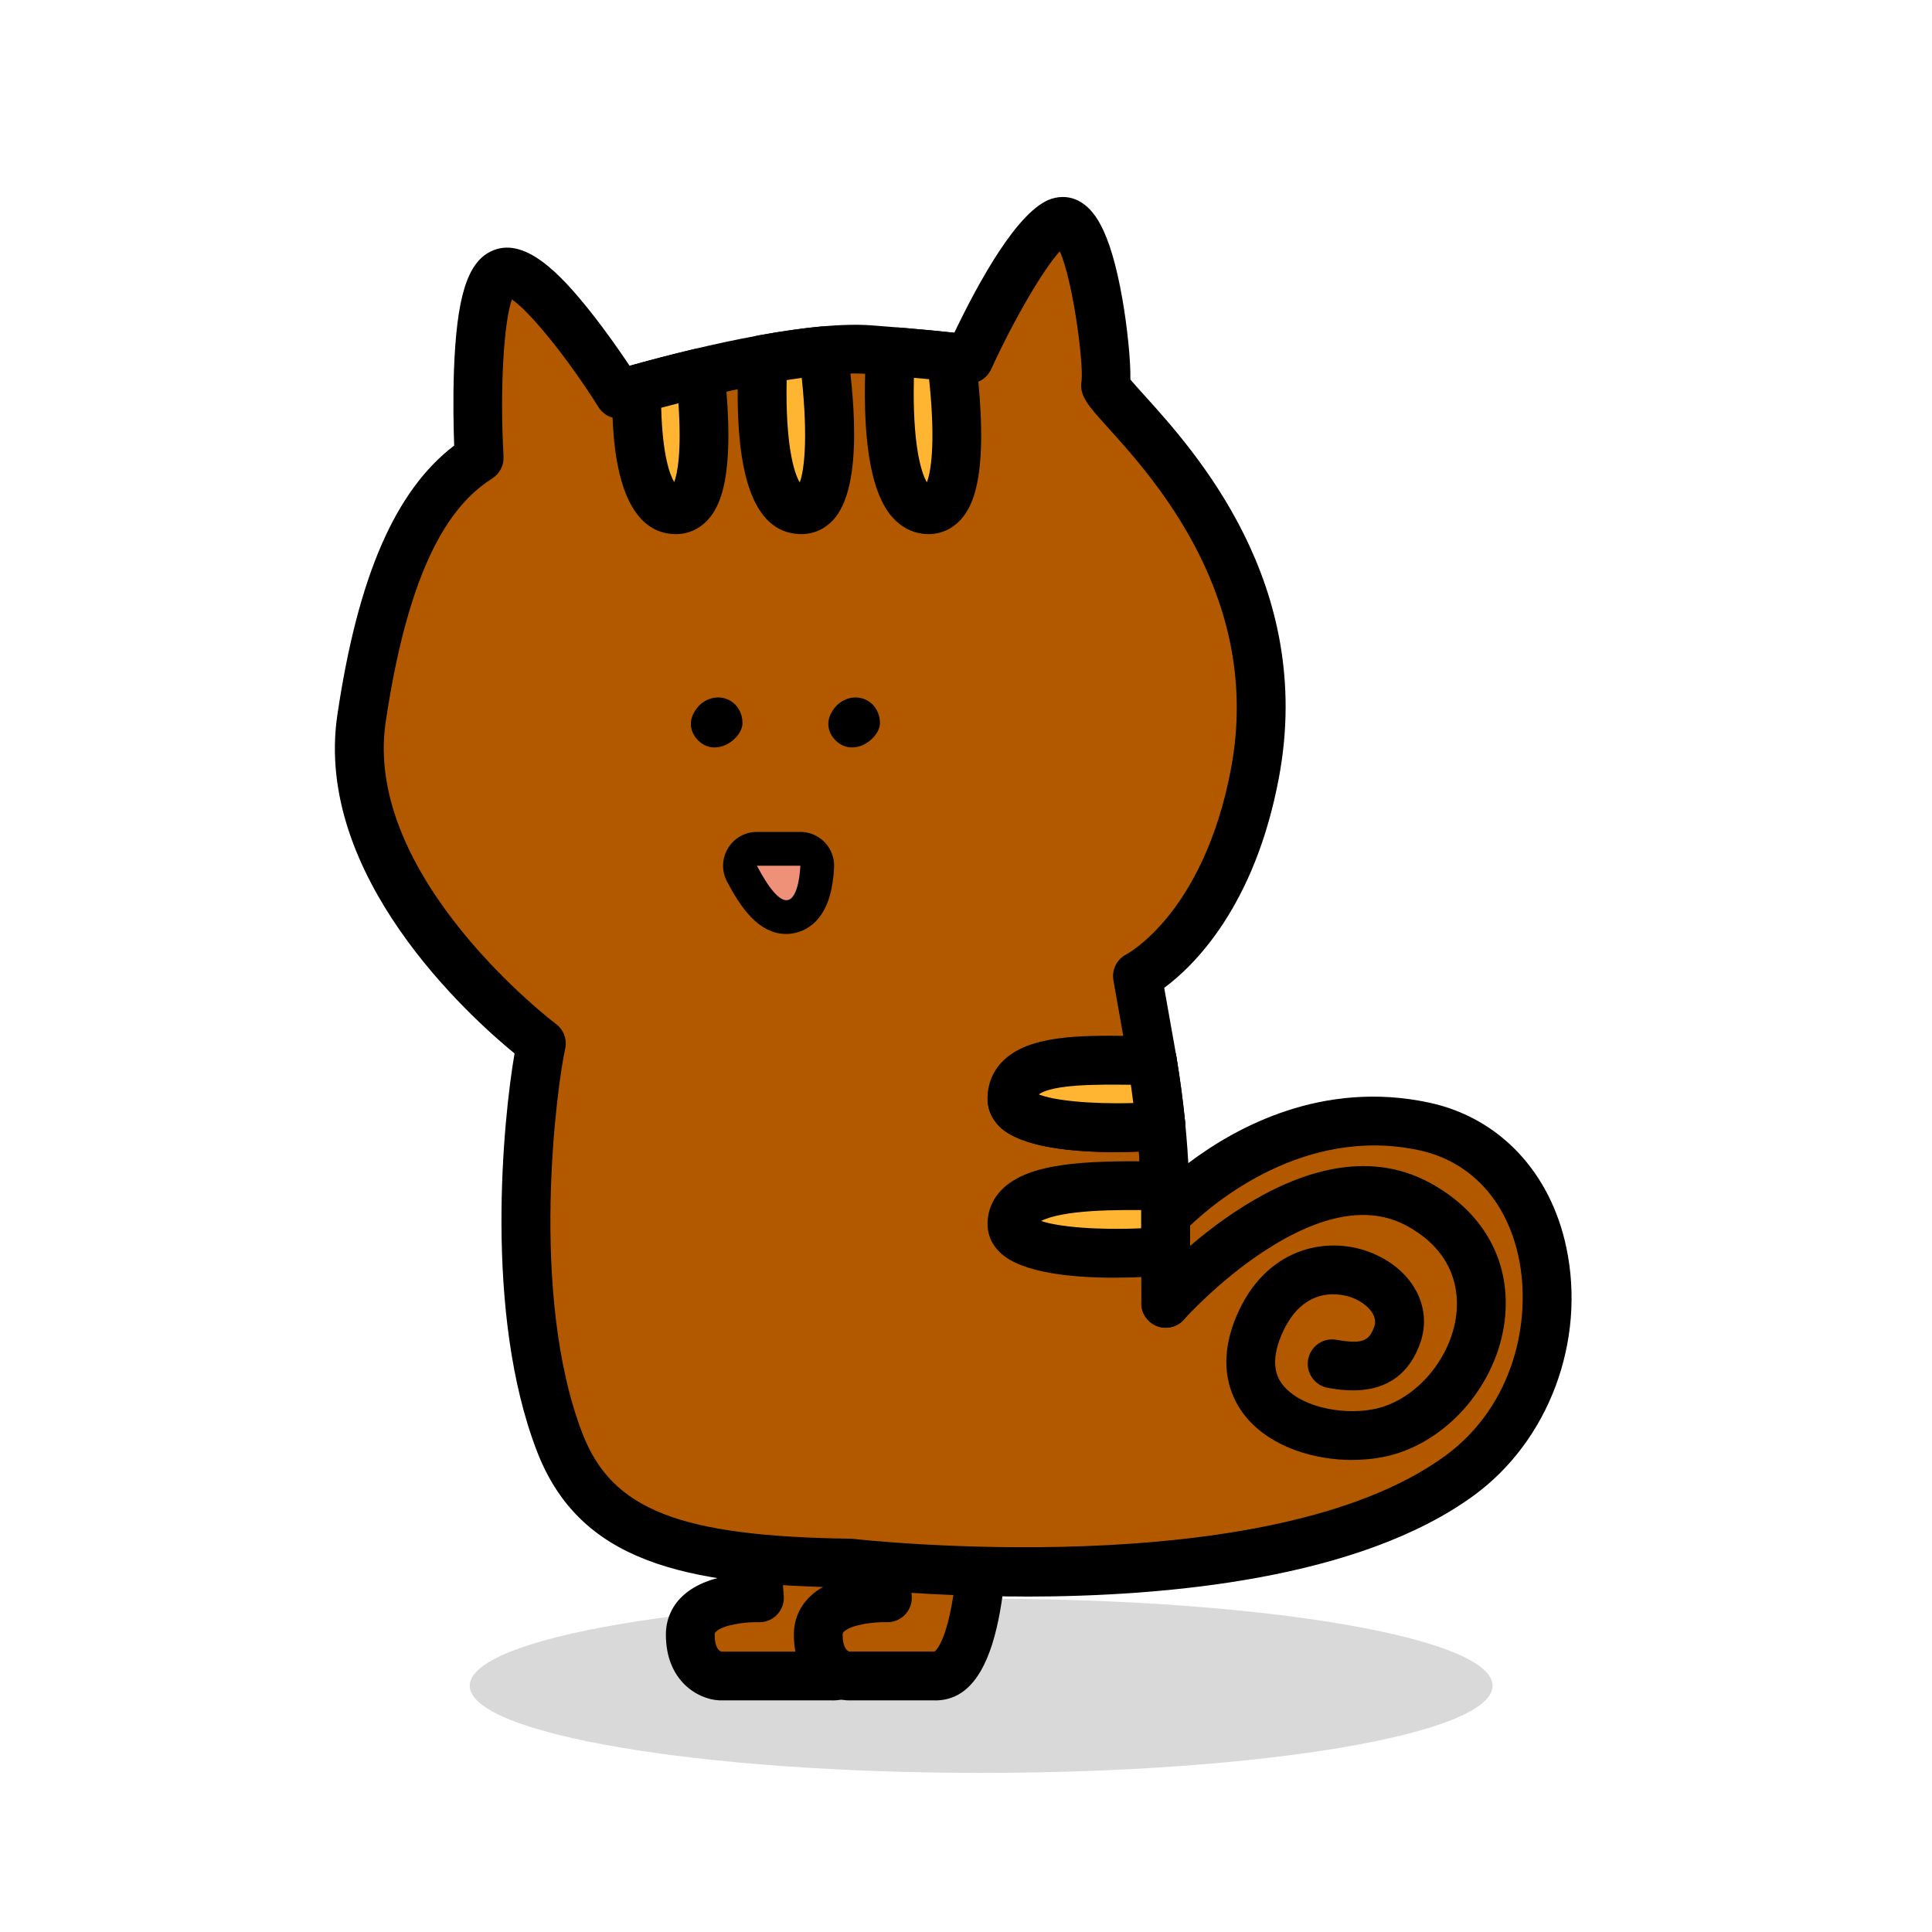
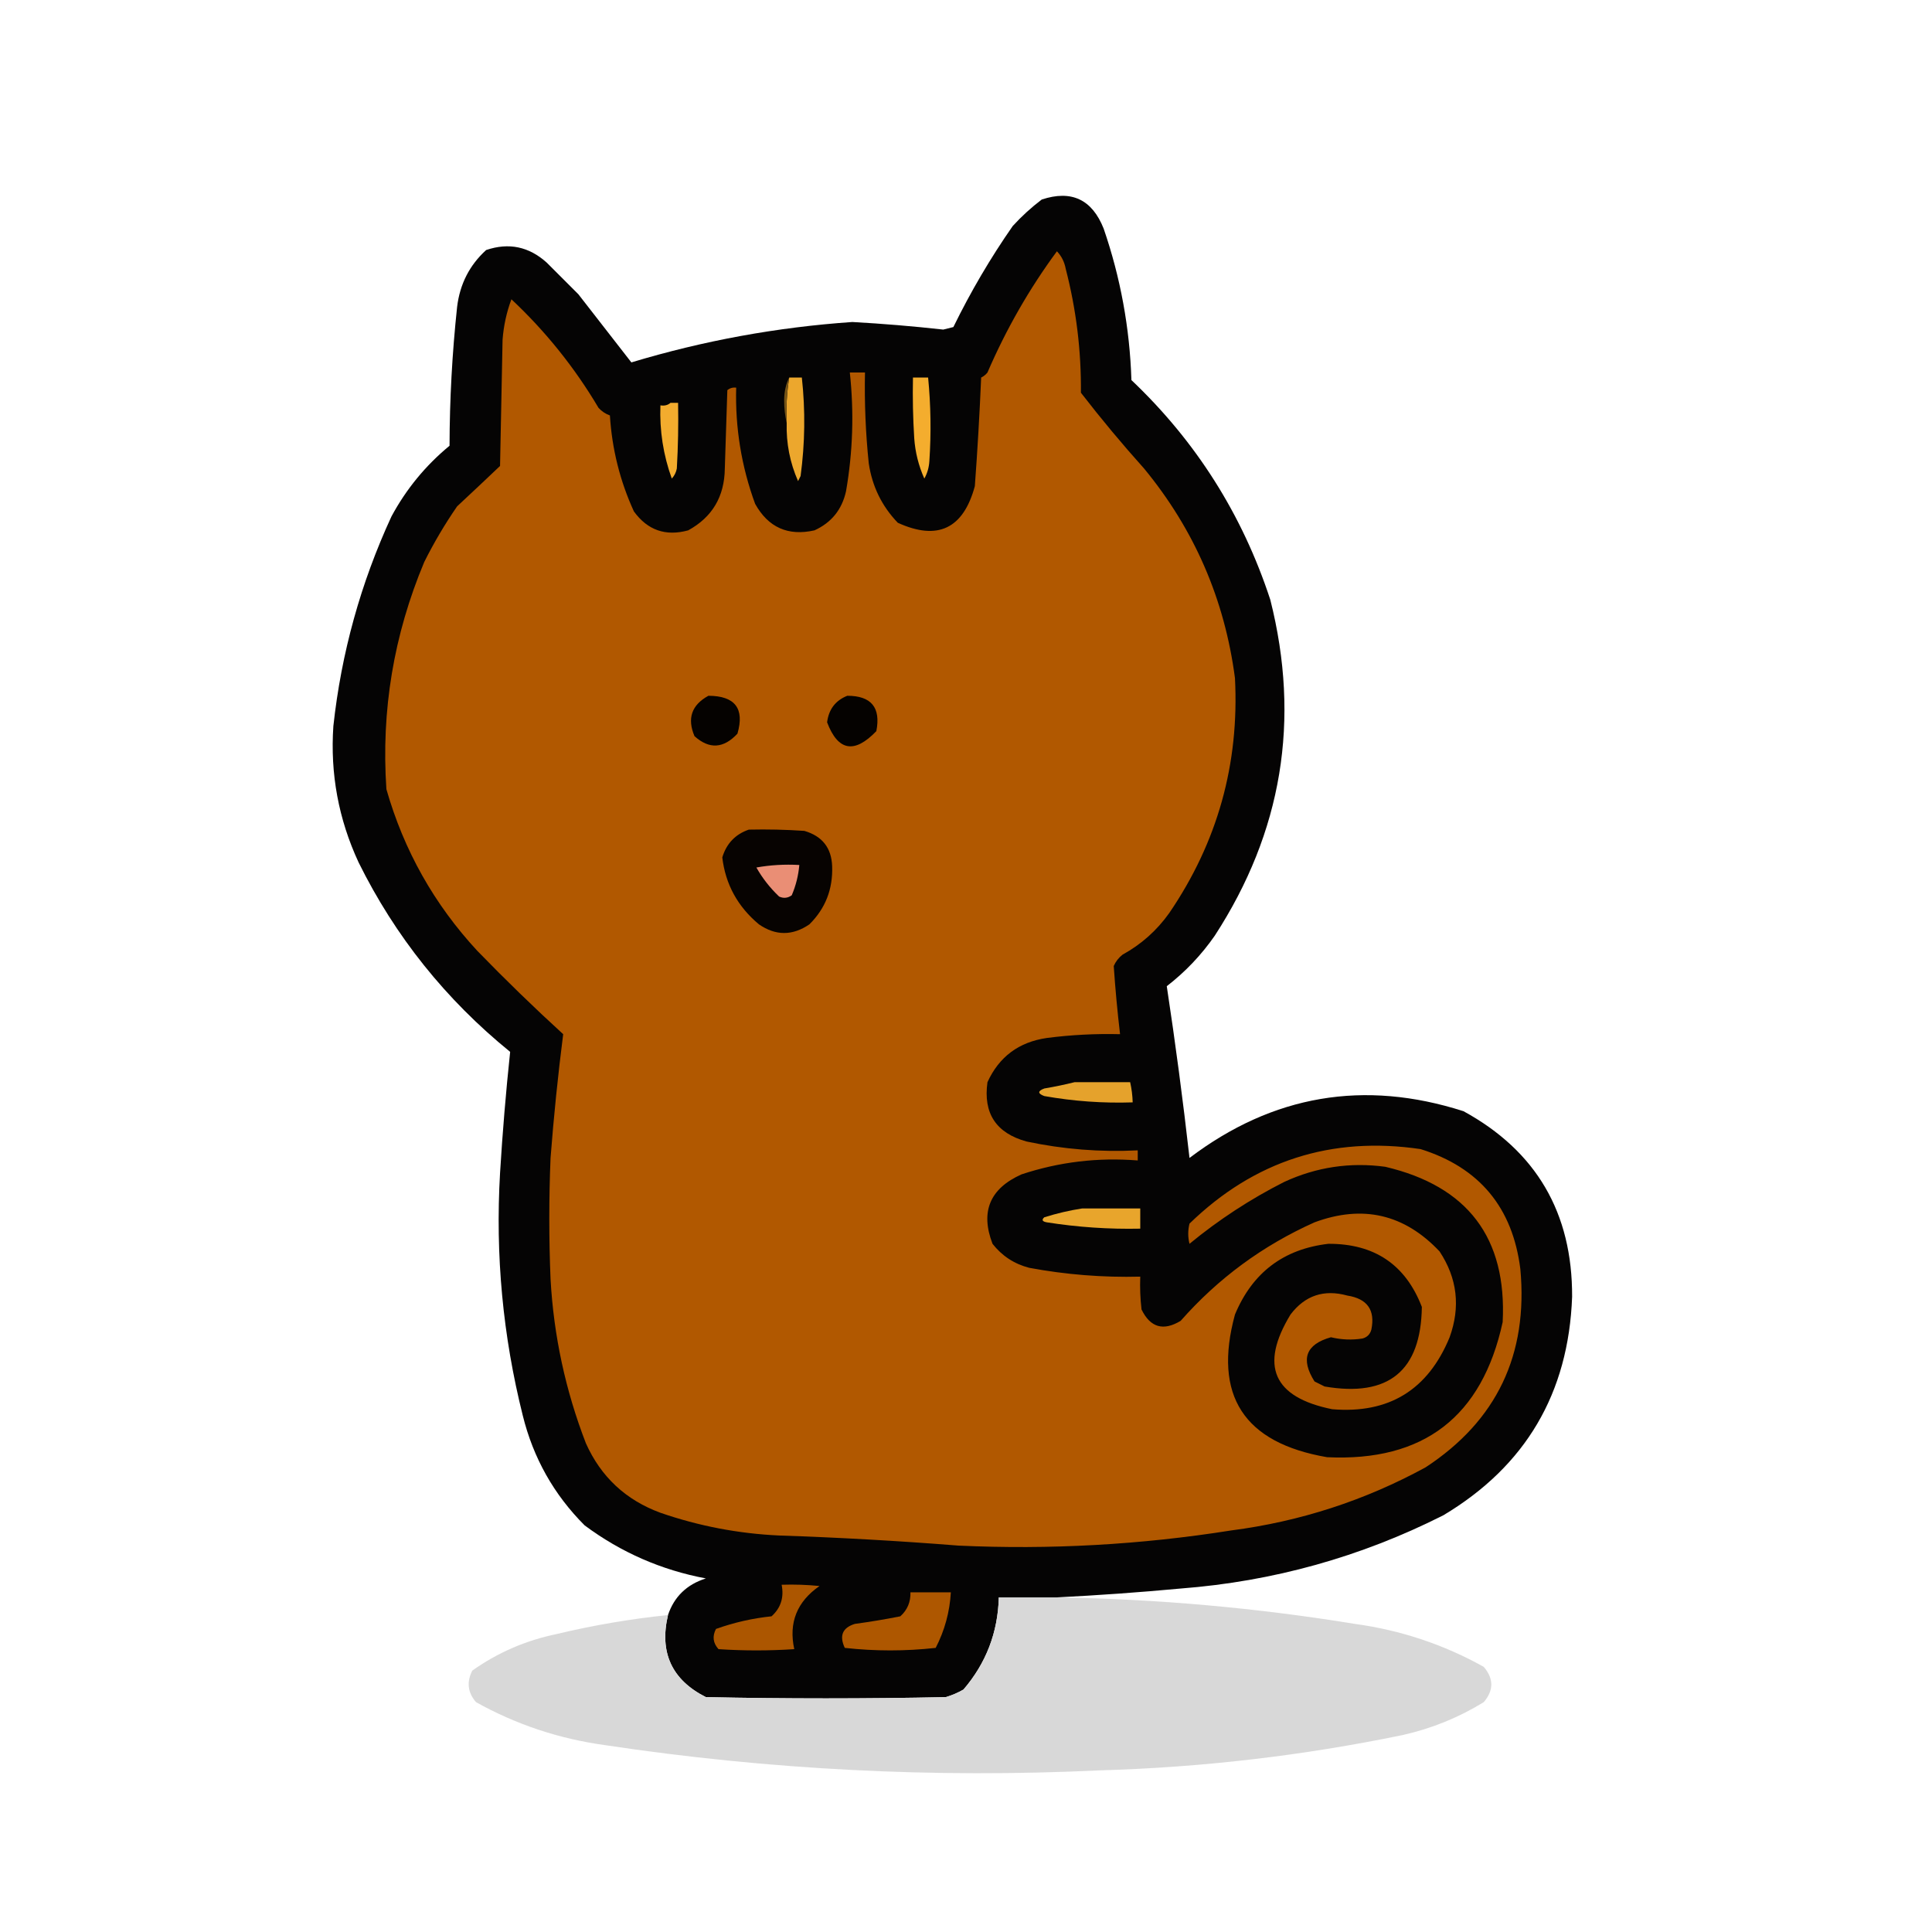
- <svg xmlns="http://www.w3.org/2000/svg" width="255" height="255" viewBox="0 0 255 255" fill="none">
-   <ellipse cx="129.5" cy="222.5" rx="67.5" ry="11.5" fill="#D9D9D9" />
-   <path d="M116.435 190.809C116.202 193.242 117.48 221.208 109.825 221.208H95.044C95.044 221.208 91.1 220.975 91.1 215.757C91.1 210.54 100.227 210.886 100.227 210.886L98.403 186.889" fill="#B25900" />
-   <path d="M109.83 224.427H95.049C94.984 224.427 94.925 224.427 94.861 224.422C92.056 224.259 87.889 221.816 87.889 215.756C87.889 213.808 88.627 212.064 90.029 210.716C91.882 208.933 94.578 208.18 96.778 207.867L95.202 187.135C95.069 185.362 96.397 183.816 98.17 183.682C99.949 183.543 101.49 184.876 101.624 186.65L103.448 210.647C103.517 211.564 103.195 212.466 102.556 213.125C101.921 213.784 101.034 214.15 100.113 214.111C98.364 214.056 95.43 214.458 94.494 215.364C94.37 215.488 94.33 215.553 94.33 215.761C94.33 217.668 95.059 217.951 95.212 217.991H109.76C110.023 217.787 111.628 216.256 112.54 208.313C113.169 202.828 113.179 196.679 113.184 193.369C113.184 191.734 113.189 190.995 113.239 190.505C113.407 188.736 114.978 187.438 116.752 187.606C118.521 187.775 119.819 189.345 119.656 191.114C119.636 191.377 119.636 192.442 119.631 193.384C119.606 209.512 118.402 224.437 109.84 224.437L109.83 224.427Z" fill="black" />
-   <path d="M130.023 190.803C129.79 193.236 131.069 221.202 123.413 221.202H111.937C111.937 221.202 107.993 220.97 107.993 215.752C107.993 210.534 117.12 210.881 117.12 210.881L115.297 186.884" fill="#B25900" />
-   <path d="M123.415 224.425H111.939C111.875 224.425 111.815 224.425 111.751 224.42C108.947 224.257 104.779 221.814 104.779 215.754C104.779 213.806 105.518 212.062 106.92 210.715C108.773 208.931 111.469 208.178 113.669 207.865L112.093 187.134C111.959 185.36 113.287 183.814 115.061 183.68C116.84 183.541 118.381 184.874 118.515 186.648L120.338 210.645C120.408 211.562 120.085 212.464 119.446 213.123C118.812 213.782 117.925 214.148 117.003 214.109C115.254 214.054 112.321 214.456 111.384 215.362C111.261 215.486 111.221 215.551 111.221 215.759C111.221 217.666 111.949 217.949 112.103 217.989H123.351C123.613 217.785 125.219 216.254 126.131 208.311C126.76 202.831 126.77 196.677 126.775 193.372C126.775 191.737 126.78 190.993 126.829 190.508C126.998 188.739 128.568 187.441 130.342 187.609C132.111 187.778 133.409 189.348 133.241 191.117C133.221 191.38 133.221 192.445 133.216 193.387C133.192 209.515 131.987 224.435 123.425 224.435L123.415 224.425Z" fill="black" />
-   <path d="M153.838 160.476C153.838 160.476 168.267 144.427 187.993 148.683C207.719 152.94 209.656 182.373 192.611 194.795C167.845 212.841 112.205 206.32 112.205 206.32C90.458 206.023 78.719 202.961 73.873 190.37C66.292 170.689 70.489 142.029 71.45 137.733C71.45 137.733 44.361 117.506 47.715 94.842C51.07 72.177 57.368 64.2 63.244 60.424C63.244 60.424 61.986 38.181 66.183 36.08C70.38 33.979 81.712 52.03 81.712 52.03C81.712 52.03 103.955 45.316 114.871 46.154C125.787 46.991 127.883 47.412 127.883 47.412C127.883 47.412 137.119 27.265 140.895 29.366C144.671 31.467 146.35 48.671 145.929 50.772C145.508 52.873 171.289 71.697 165.655 101.977C161.736 123.031 150.126 128.838 150.126 128.838L151.915 138.917C153.179 146.032 153.818 153.247 153.838 160.471L153.862 170.119V172.032" fill="#B25900" />
-   <path d="M135.267 210.72C122.974 210.72 113.599 209.719 111.994 209.536C90.211 209.223 76.496 206.156 70.862 191.524C63.85 173.319 66.397 147.86 67.914 139.045C61.868 134.09 41.384 115.563 44.526 94.371C47.226 76.141 52.147 64.759 59.946 58.808C59.867 56.663 59.777 52.877 59.916 48.928C60.263 39.3 61.66 34.742 64.737 33.206C69.113 31.02 73.919 36.06 78.042 41.277C80.088 43.864 81.926 46.52 83.101 48.279C89.215 46.559 105.755 42.229 115.11 42.947C120.685 43.378 124.01 43.7 125.957 43.918C129.202 37.135 134.405 27.676 138.756 26.249C140.029 25.832 141.342 25.941 142.447 26.556C144.221 27.542 146.476 29.905 148.151 39.523C148.76 43.026 149.251 47.555 149.196 50.087C149.617 50.598 150.321 51.376 150.965 52.089C157.729 59.561 173.56 77.067 168.813 102.576C165.627 119.691 157.53 127.525 153.66 130.384L155.078 138.366C155.965 143.366 156.554 148.435 156.842 153.519C163.179 148.727 174.61 142.514 188.663 145.541C197.864 147.528 204.623 154.663 206.734 164.638C209.35 176.996 204.435 190.166 194.5 197.406C179.392 208.416 153.958 210.73 135.267 210.73V210.72ZM67.562 39.533C66.477 42.561 65.966 51.514 66.462 60.245C66.526 61.405 65.966 62.51 64.99 63.134C60.57 65.978 54.297 72.405 50.903 95.312C47.87 115.786 73.121 134.962 73.379 135.151C74.395 135.909 74.87 137.197 74.593 138.431C73.547 143.098 69.752 170.703 76.877 189.205C80.757 199.279 89.681 202.782 112.251 203.089C112.36 203.089 112.474 203.099 112.583 203.109C113.128 203.173 167.262 209.268 190.714 192.178C199.861 185.514 202.19 174.201 200.441 165.951C198.846 158.424 194.064 153.276 187.315 151.819C172.217 148.564 160.246 158.732 157.065 161.784L157.089 172.016C157.089 173.795 155.657 175.242 153.879 175.247H153.869C152.095 175.247 150.653 173.81 150.648 172.036L150.618 160.476C150.603 153.454 149.974 146.389 148.745 139.476L146.956 129.398C146.709 127.995 147.412 126.593 148.686 125.954C148.686 125.954 151.247 124.586 154.206 120.92C156.961 117.506 160.637 111.347 162.49 101.382C166.653 79.01 152.318 63.164 146.198 56.395C143.597 53.521 142.393 52.188 142.759 50.196C143.012 47.803 141.61 36.981 139.876 33.171C137.715 35.539 133.87 42.08 130.813 48.749C130.189 50.107 128.717 50.855 127.255 50.568C127.191 50.558 124.911 50.152 114.63 49.359C104.447 48.576 82.868 55.042 82.65 55.107C81.263 55.528 79.761 54.963 78.993 53.734C74.945 47.288 70 41.193 67.572 39.523L67.562 39.533ZM142.769 50.142C142.769 50.142 142.769 50.162 142.764 50.172C142.764 50.162 142.764 50.152 142.769 50.142Z" fill="black" />
-   <path d="M95.743 93.55C94.856 93.035 93.731 93.327 93.062 94.1C92.502 94.744 92.061 95.676 92.844 96.652C94.37 98.549 96.758 96.449 96.758 95.433C96.758 94.774 96.496 93.981 95.743 93.545V93.55Z" fill="black" />
-   <path d="M94.325 98.657C93.394 98.657 92.527 98.231 91.882 97.433C90.872 96.179 90.966 94.628 92.13 93.29C93.225 92.032 95.009 91.69 96.372 92.478C97.392 93.072 98.002 94.177 98.002 95.436C98.002 96.605 96.847 97.963 95.435 98.459C95.064 98.587 94.692 98.652 94.33 98.652L94.325 98.657ZM94.776 94.529C94.484 94.529 94.186 94.698 93.993 94.916C93.493 95.49 93.661 95.698 93.805 95.882C94.068 96.209 94.271 96.204 94.439 96.174C94.94 96.08 95.406 95.594 95.51 95.371C95.5 95.168 95.43 94.812 95.113 94.628C95.004 94.564 94.885 94.539 94.766 94.539L94.776 94.529Z" fill="black" />
-   <path d="M113.888 93.55C113.001 93.035 111.876 93.327 111.207 94.1C110.648 94.744 110.207 95.676 110.99 96.652C112.516 98.549 114.904 96.449 114.904 95.433C114.904 94.774 114.641 93.981 113.888 93.545V93.55Z" fill="black" />
-   <path d="M112.468 98.657C111.536 98.657 110.669 98.231 110.025 97.433C109.014 96.179 109.108 94.628 110.273 93.29C111.368 92.032 113.152 91.69 114.514 92.478C115.535 93.072 116.144 94.177 116.144 95.436C116.144 96.605 114.99 97.963 113.578 98.459C113.206 98.587 112.834 98.652 112.473 98.652L112.468 98.657ZM112.924 94.529C112.631 94.529 112.334 94.698 112.141 94.916C111.64 95.49 111.809 95.698 111.952 95.882C112.215 96.209 112.418 96.204 112.587 96.174C113.087 96.08 113.553 95.594 113.657 95.371C113.647 95.168 113.578 94.812 113.261 94.628C113.152 94.564 113.033 94.539 112.914 94.539L112.924 94.529Z" fill="black" />
-   <path d="M103.797 121.044C101.785 121.044 100.085 119.385 97.93 115.307C97.563 114.613 97.588 113.785 97.99 113.111C98.391 112.443 99.119 112.031 99.897 112.031H105.635C106.24 112.031 106.814 112.274 107.236 112.71C107.657 113.146 107.88 113.731 107.865 114.33C107.731 118.592 106.25 121.04 103.792 121.04L103.797 121.044Z" fill="#EF9178" />
-   <path d="M105.637 114.264C105.637 114.264 105.494 118.813 103.794 118.813C102.942 118.813 101.703 117.678 99.9 114.264H105.637ZM105.637 109.805H99.9C98.334 109.805 96.887 110.622 96.079 111.965C95.272 113.303 95.227 114.968 95.955 116.35C97.769 119.774 100.113 123.273 103.789 123.273C104.879 123.273 108.531 122.856 109.706 117.49C110.033 115.994 110.087 114.562 110.092 114.403C110.132 113.199 109.676 112.025 108.838 111.157C107.996 110.29 106.842 109.8 105.637 109.8V109.805Z" fill="black" />
-   <path d="M89.074 67.27C93.563 67.493 93.256 56.994 92.413 49.19C88.95 50.012 85.957 50.82 84.025 51.36C83.99 58.322 84.797 67.052 89.074 67.265V67.27Z" fill="#FFB531" />
-   <path d="M89.207 70.499C89.108 70.499 89.008 70.499 88.909 70.494C80.704 70.082 80.778 55.985 80.803 51.352C80.813 49.915 81.769 48.657 83.152 48.27C85.084 47.73 88.132 46.908 91.669 46.065C92.571 45.852 93.518 46.036 94.271 46.571C95.024 47.106 95.514 47.938 95.614 48.855C97.13 62.888 95.049 66.896 93.349 68.695C92.244 69.869 90.778 70.504 89.202 70.504L89.207 70.499ZM87.269 53.82C87.443 60.202 88.439 62.719 88.989 63.631C89.395 62.526 89.99 59.716 89.544 53.225C88.731 53.433 87.968 53.632 87.269 53.82Z" fill="black" />
-   <path d="M105.64 67.273C110.719 67.526 109.663 54.063 108.633 46.299C106.111 46.532 103.395 46.943 100.695 47.438C100.368 54.435 100.496 67.016 105.64 67.273Z" fill="#FFB531" />
-   <path d="M105.776 70.499C105.676 70.499 105.577 70.499 105.478 70.494C99.379 70.187 96.762 62.601 97.476 47.289C97.545 45.793 98.64 44.544 100.112 44.272C103.144 43.717 105.914 43.321 108.332 43.097C110.052 42.934 111.598 44.168 111.821 45.882C112.48 50.842 114.219 64.023 109.967 68.636C108.853 69.845 107.371 70.499 105.766 70.499H105.776ZM103.828 50.168C103.655 58.676 104.804 62.457 105.558 63.671C106.103 62.204 106.692 58.21 105.82 49.871C105.176 49.96 104.512 50.059 103.828 50.168Z" fill="black" />
-   <path d="M122.434 67.272C127.34 67.515 126.522 54.964 125.531 47.105C124.109 46.947 121.889 46.724 118.5 46.441C118.178 46.476 117.861 46.516 117.534 46.555C117.162 53.314 117.068 67 122.434 67.267V67.272Z" fill="#FFB531" />
-   <path d="M122.567 70.497C122.468 70.497 122.369 70.497 122.27 70.492C120.565 70.408 119.024 69.65 117.81 68.302C114.867 65.031 113.687 57.658 114.312 46.386C114.396 44.835 115.58 43.566 117.121 43.368C117.458 43.323 117.795 43.284 118.127 43.249C118.335 43.224 118.548 43.224 118.756 43.239C121.665 43.482 124.058 43.705 125.882 43.908C127.363 44.072 128.533 45.231 128.721 46.708C130.688 62.346 128.538 66.721 126.749 68.649C125.634 69.848 124.157 70.497 122.562 70.497H122.567ZM120.624 49.864C120.411 58.54 121.571 62.41 122.339 63.659C122.805 62.41 123.553 58.902 122.631 50.052C122.007 49.993 121.338 49.928 120.624 49.869V49.864Z" fill="black" />
-   <path d="M152.089 139.951C145.579 140.09 133.766 141.121 133.573 144.985C133.379 148.905 146.024 149.173 153.244 148.613C152.962 145.714 152.575 142.825 152.089 139.951Z" fill="#FFB531" />
-   <path d="M147.186 152.067C141.715 152.067 134.763 151.472 131.939 148.727C130.844 147.657 130.279 146.274 130.348 144.822C130.601 139.758 137.543 138.366 139.822 137.91C144.485 136.978 149.901 136.775 152.012 136.726C153.607 136.711 154.99 137.836 155.257 139.411C155.753 142.345 156.149 145.333 156.442 148.296C156.526 149.158 156.258 150.015 155.703 150.679C155.148 151.343 154.346 151.754 153.484 151.819C152.175 151.918 149.856 152.062 147.186 152.062V152.067ZM138.49 144.867C140.918 145.402 145.045 145.714 149.658 145.575C149.559 144.807 149.455 144.034 149.346 143.271C144.262 143.539 140.595 144.198 138.49 144.867Z" fill="black" />
-   <path d="M153.835 160.476C153.835 159.153 153.8 157.83 153.755 156.507C146.863 156.507 133.563 155.898 133.563 161.557C133.563 165.59 146.471 165.754 153.844 165.139L153.835 160.476Z" fill="#FFB531" />
-   <path d="M147.135 168.643C141.67 168.643 134.966 168.048 132.097 165.412C130.645 164.079 130.343 162.578 130.343 161.557C130.343 159.808 131.012 158.222 132.275 156.969C135.818 153.451 143.285 153.213 151.952 153.277C152.586 153.277 153.19 153.287 153.755 153.287C155.49 153.287 156.912 154.665 156.971 156.399C157.021 157.915 157.05 159.248 157.05 160.467L157.06 165.13C157.06 166.809 155.782 168.207 154.107 168.345C152.685 168.464 150.089 168.638 147.13 168.638L147.135 168.643ZM137.409 161.151C139.594 161.909 144.648 162.385 150.619 162.117V160.482C150.619 160.229 150.619 159.971 150.614 159.709C147.829 159.694 144.623 159.724 141.863 160.056C139.391 160.353 138.083 160.814 137.414 161.151H137.409Z" fill="black" />
-   <path d="M153.863 172.037C153.863 172.037 172.509 150.934 187.245 158.981C201.982 167.028 194.886 185.792 182.776 188.963C174.863 191.035 161.132 186.887 166.167 174.97C171.662 161.968 186.963 168.663 184.456 176.09C182.726 181.219 178.247 180.426 175.824 180.01" fill="#B25900" />
-   <path d="M178.495 192.699C173.476 192.699 167.931 191.044 164.616 187.218C162.828 185.152 160.266 180.653 163.194 173.721C166.98 164.762 174.953 163.058 180.76 165.258C186.28 167.354 189.114 172.343 187.499 177.12C184.892 184.845 177.663 183.596 175.29 183.185C173.535 182.883 172.351 181.213 172.653 179.459C172.956 177.705 174.611 176.53 176.365 176.833C179.734 177.417 180.72 177.065 181.399 175.059C181.919 173.523 180.279 171.962 178.476 171.278C177.43 170.882 172.074 169.256 169.13 176.223C167.322 180.494 168.952 182.377 169.487 182.997C172.069 185.975 178.015 186.876 181.954 185.846C187.107 184.498 191.512 179.221 192.206 173.572C192.558 170.698 192.181 165.342 185.695 161.804C180.73 159.094 174.408 160.208 166.891 165.109C160.801 169.083 156.312 174.112 156.267 174.162C155.088 175.49 153.051 175.619 151.723 174.439C150.39 173.26 150.267 171.228 151.441 169.896C152.273 168.954 171.98 146.969 188.777 156.145C195.952 160.065 199.53 166.7 198.593 174.35C197.582 182.605 191.27 190.058 183.579 192.069C182.033 192.476 180.294 192.689 178.491 192.689L178.495 192.699Z" fill="black" />
-   <path d="M152.087 139.951C145.576 140.09 133.57 138.856 133.57 144.986C133.57 148.91 146.022 149.173 153.242 148.613L152.087 139.951Z" fill="#FFB531" />
-   <path d="M147.239 152.061C141.843 152.061 134.976 151.481 132.077 148.8C130.645 147.472 130.343 145.991 130.343 144.98C130.343 143.062 131.046 141.348 132.379 140.03C135.848 136.596 142.72 136.666 148.785 136.725C149.955 136.735 151.065 136.75 152.016 136.725C153.651 136.68 155.058 137.894 155.276 139.52L156.431 148.181C156.55 149.058 156.297 149.945 155.742 150.634C155.187 151.323 154.37 151.749 153.488 151.818C152.194 151.917 149.895 152.056 147.244 152.056L147.239 152.061ZM137.106 144.445C138.994 145.223 143.81 145.758 149.583 145.585L149.261 143.176C149.083 143.176 148.904 143.176 148.721 143.171C145.272 143.137 138.96 143.072 137.106 144.45V144.445Z" fill="black" />
+ <svg xmlns="http://www.w3.org/2000/svg" version="1.1" width="765px" height="765px" style="shape-rendering:geometricPrecision; text-rendering:geometricPrecision; image-rendering:optimizeQuality; fill-rule:evenodd; clip-rule:evenodd">
+   <g>
+     <path style="opacity:0.984" fill="#010000" d="M 418.5,632.5 C 410.833,632.5 403.167,632.5 395.5,632.5C 395.134,646.386 390.467,658.552 381.5,669C 379.283,670.275 376.949,671.275 374.5,672C 342.833,672.667 311.167,672.667 279.5,672C 266.008,665.178 261.008,654.345 264.5,639.5C 266.956,632.213 271.956,627.38 279.5,625C 261.874,621.682 245.874,614.682 231.5,604C 219.324,591.819 211.157,577.319 207,560.5C 199.098,528.974 196.098,496.974 198,464.5C 198.977,448.427 200.31,432.427 202,416.5C 176.494,395.776 156.494,370.776 142,341.5C 134.037,324.352 130.704,306.352 132,287.5C 135.154,258.548 142.821,230.881 155,204.5C 160.837,193.663 168.504,184.33 178,176.5C 178.049,158.107 179.049,139.774 181,121.5C 182.098,112.469 185.931,104.969 192.5,99C 201.461,95.968 209.461,97.635 216.5,104C 220.667,108.167 224.833,112.333 229,116.5C 236.076,125.559 243.076,134.559 250,143.5C 278.573,134.885 307.74,129.552 337.5,127.5C 349.528,128.169 361.528,129.169 373.5,130.5C 374.833,130.167 376.167,129.833 377.5,129.5C 384.337,115.516 392.17,102.183 401,89.5C 404.534,85.631 408.367,82.131 412.5,79C 424.237,75.118 432.404,78.951 437,90.5C 443.682,109.921 447.348,129.921 448,150.5C 473.632,174.817 491.966,203.817 503,237.5C 515.013,285.087 507.68,329.42 481,370.5C 475.707,378.127 469.374,384.794 462,390.5C 465.425,413.062 468.425,435.729 471,458.5C 503.977,433.546 540.144,427.38 579.5,440C 608.306,455.747 622.639,480.247 622.5,513.5C 621.081,551.703 604.081,580.537 571.5,600C 538.788,616.513 504.121,626.179 467.5,629C 451.035,630.527 434.701,631.694 418.5,632.5 Z" />
+   </g>
+   <g>
+     <path style="opacity:1" fill="#b15800" d="M 418.5,99.5 C 420.311,101.385 421.478,103.719 422,106.5C 426.153,122.569 428.153,138.902 428,155.5C 435.957,165.792 444.29,175.792 453,185.5C 472.909,209.659 484.909,237.326 489,268.5C 490.754,302.492 482.087,333.492 463,361.5C 458.075,368.427 451.908,373.927 444.5,378C 442.951,379.214 441.785,380.714 441,382.5C 441.608,391.493 442.441,400.493 443.5,409.5C 433.792,409.256 424.126,409.756 414.5,411C 403.426,412.608 395.592,418.441 391,428.5C 389.259,440.845 394.426,448.678 406.5,452C 420.999,455.075 435.666,456.241 450.5,455.5C 450.5,456.833 450.5,458.167 450.5,459.5C 434.743,458.239 419.409,460.073 404.5,465C 391.943,470.606 388.109,479.773 393,492.5C 396.755,497.295 401.588,500.462 407.5,502C 422.033,504.711 436.7,505.878 451.5,505.5C 451.334,509.846 451.501,514.179 452,518.5C 455.479,525.651 460.646,527.151 467.5,523C 482.329,506.174 499.996,493.174 520.5,484C 539.587,476.922 556.087,480.755 570,495.5C 577.023,506.101 578.356,517.434 574,529.5C 565.426,550.368 549.926,559.868 527.5,558C 504.154,553.286 498.654,540.786 511,520.5C 516.743,512.942 524.243,510.442 533.5,513C 541.426,514.247 544.593,518.747 543,526.5C 542.5,528.333 541.333,529.5 539.5,530C 535.304,530.664 531.138,530.497 527,529.5C 517.06,532.306 514.894,538.14 520.5,547C 521.833,547.667 523.167,548.333 524.5,549C 549.809,553.337 562.642,542.837 563,517.5C 556.567,500.762 544.233,492.428 526,492.5C 508.262,494.558 495.929,503.891 489,520.5C 480.275,552.509 492.441,571.342 525.5,577C 563.695,578.808 586.862,560.974 595,523.5C 596.703,490.181 581.203,469.681 548.5,462C 534.575,460.119 521.241,462.119 508.5,468C 495.094,474.786 482.594,482.953 471,492.5C 470.333,489.833 470.333,487.167 471,484.5C 496.621,459.627 527.121,449.793 562.5,455C 585.785,462.295 598.952,478.129 602,502.5C 605.131,536.398 592.631,562.564 564.5,581C 540.454,594.126 514.787,602.459 487.5,606C 451.707,611.674 415.707,613.674 379.5,612C 355.864,610.124 332.197,608.791 308.5,608C 292.392,607.26 276.726,604.26 261.5,599C 247.791,593.956 237.957,584.79 232,571.5C 223.916,550.587 219.249,528.92 218,506.5C 217.333,490.5 217.333,474.5 218,458.5C 219.262,442.082 220.928,425.749 223,409.5C 211.416,398.918 200.082,387.918 189,376.5C 171.932,358.079 159.932,336.746 153,312.5C 150.889,281.378 155.889,251.378 168,222.5C 171.816,214.869 176.149,207.536 181,200.5C 186.75,195.148 192.417,189.815 198,184.5C 198.333,167.833 198.667,151.167 199,134.5C 199.421,128.963 200.587,123.63 202.5,118.5C 216.058,131.22 227.558,145.554 237,161.5C 238.242,162.872 239.742,163.872 241.5,164.5C 242.322,177.781 245.488,190.448 251,202.5C 256.403,209.947 263.57,212.447 272.5,210C 282.036,204.781 286.869,196.615 287,185.5C 287.333,175.167 287.667,164.833 288,154.5C 289.011,153.663 290.178,153.33 291.5,153.5C 291.071,169.33 293.571,184.663 299,199.5C 304.207,208.853 312.04,212.353 322.5,210C 329.227,206.935 333.394,201.769 335,194.5C 337.702,178.912 338.202,163.245 336.5,147.5C 338.5,147.5 340.5,147.5 342.5,147.5C 342.258,159.533 342.758,171.533 344,183.5C 345.362,192.609 349.195,200.442 355.5,207C 371.281,214.194 381.448,209.361 386,192.5C 387.058,178.193 387.892,163.86 388.5,149.5C 389.478,149.023 390.311,148.357 391,147.5C 398.409,130.331 407.575,114.331 418.5,99.5 Z" />
+   </g>
+   <g>
+     <path style="opacity:1" fill="#eca72d" d="M 312.5,149.5 C 314.167,149.5 315.833,149.5 317.5,149.5C 318.925,162.534 318.758,175.534 317,188.5C 316.667,189.167 316.333,189.833 316,190.5C 312.782,183.193 311.282,175.527 311.5,167.5C 311.211,161.409 311.545,155.409 312.5,149.5 Z" />
+   </g>
+   <g>
+     <path style="opacity:1" fill="#f4ad2e" d="M 361.5,149.5 C 363.5,149.5 365.5,149.5 367.5,149.5C 368.574,160.473 368.74,171.473 368,182.5C 367.86,185.043 367.194,187.377 366,189.5C 363.728,184.41 362.394,179.077 362,173.5C 361.5,165.507 361.334,157.507 361.5,149.5 Z" />
+   </g>
+   <g>
+     <path style="opacity:1" fill="#785516" d="M 312.5,149.5 C 311.545,155.409 311.211,161.409 311.5,167.5C 310.835,164.686 310.502,161.686 310.5,158.5C 310.517,155.087 311.184,152.087 312.5,149.5 Z" />
+   </g>
+   <g>
+     <path style="opacity:1" fill="#f3ac2e" d="M 265.5,159.5 C 266.5,159.5 267.5,159.5 268.5,159.5C 268.666,168.173 268.5,176.84 268,185.5C 267.71,187.044 267.044,188.377 266,189.5C 262.625,180.124 261.125,170.457 261.5,160.5C 263.099,160.768 264.432,160.434 265.5,159.5 Z" />
+   </g>
+   <g>
+     <path style="opacity:1" fill="#050200" d="M 280.5,275.5 C 291.055,275.54 294.889,280.54 292,290.5C 286.505,296.414 280.839,296.748 275,291.5C 272.011,284.483 273.844,279.15 280.5,275.5 Z" />
+   </g>
+   <g>
+     <path style="opacity:1" fill="#050200" d="M 335.5,275.5 C 344.991,275.493 348.824,280.159 347,289.5C 338.311,298.561 331.811,297.394 327.5,286C 328.155,280.858 330.822,277.358 335.5,275.5 Z" />
+   </g>
+   <g>
+     <path style="opacity:1" fill="#070301" d="M 296.5,328.5 C 303.841,328.334 311.174,328.5 318.5,329C 325.58,331.071 329.246,335.737 329.5,343C 329.828,352.064 326.828,359.73 320.5,366C 313.803,370.579 307.136,370.579 300.5,366C 292.085,358.97 287.252,350.136 286,339.5C 287.658,334.01 291.158,330.343 296.5,328.5 Z" />
+   </g>
+   <g>
+     <path style="opacity:1" fill="#ea8e75" d="M 299.5,343.5 C 304.975,342.511 310.642,342.178 316.5,342.5C 316.139,346.67 315.139,350.67 313.5,354.5C 311.926,355.631 310.259,355.798 308.5,355C 304.877,351.551 301.877,347.717 299.5,343.5 Z" />
+   </g>
+   <g>
+     <path style="opacity:1" fill="#e5a22c" d="M 425.5,428.5 C 432.833,428.5 440.167,428.5 447.5,428.5C 448.092,431.127 448.425,433.794 448.5,436.5C 436.743,436.885 425.076,436.051 413.5,434C 410.833,433 410.833,432 413.5,431C 417.665,430.295 421.665,429.461 425.5,428.5 Z" />
+   </g>
+   <g>
+     <path style="opacity:1" fill="#e8a52c" d="M 428.5,478.5 C 436.167,478.5 443.833,478.5 451.5,478.5C 451.5,481.167 451.5,483.833 451.5,486.5C 439.086,486.763 426.752,485.929 414.5,484C 412.699,483.683 412.366,483.016 413.5,482C 418.545,480.425 423.545,479.259 428.5,478.5 Z" />
+   </g>
+   <g>
+     <path style="opacity:1" fill="#ac5600" d="M 309.5,627.5 C 314.511,627.334 319.511,627.501 324.5,628C 315.555,634.206 312.222,642.539 314.5,653C 304.5,653.667 294.5,653.667 284.5,653C 282.32,650.582 281.987,647.916 283.5,645C 290.647,642.443 297.981,640.777 305.5,640C 309.165,636.702 310.498,632.535 309.5,627.5 Z" />
+   </g>
+   <g>
+     <path style="opacity:1" fill="#ae5700" d="M 360.5,630.5 C 365.833,630.5 371.167,630.5 376.5,630.5C 376.061,638.256 374.061,645.589 370.5,652.5C 358.5,653.833 346.5,653.833 334.5,652.5C 332.256,647.673 333.589,644.506 338.5,643C 344.565,642.179 350.565,641.179 356.5,640C 359.288,637.477 360.621,634.31 360.5,630.5 Z" />
+   </g>
+   <g>
+     <path style="opacity:0.985" fill="#d8d8d8" d="M 418.5,632.5 C 458.089,633.132 497.423,636.632 536.5,643C 554.645,645.493 571.645,651.159 587.5,660C 591.5,664.667 591.5,669.333 587.5,674C 577.601,680.081 566.934,684.414 555.5,687C 515.921,695.176 475.921,699.842 435.5,701C 369.818,704.116 304.484,700.783 239.5,691C 221.355,688.507 204.355,682.841 188.5,674C 185.197,670.205 184.697,666.038 187,661.5C 197.08,654.355 208.247,649.522 220.5,647C 235.01,643.526 249.677,641.026 264.5,639.5C 261.008,654.345 266.008,665.178 279.5,672C 311.167,672.667 342.833,672.667 374.5,672C 376.949,671.275 379.283,670.275 381.5,669C 390.467,658.552 395.134,646.386 395.5,632.5C 403.167,632.5 410.833,632.5 418.5,632.5 Z" />
+   </g>
</svg>
